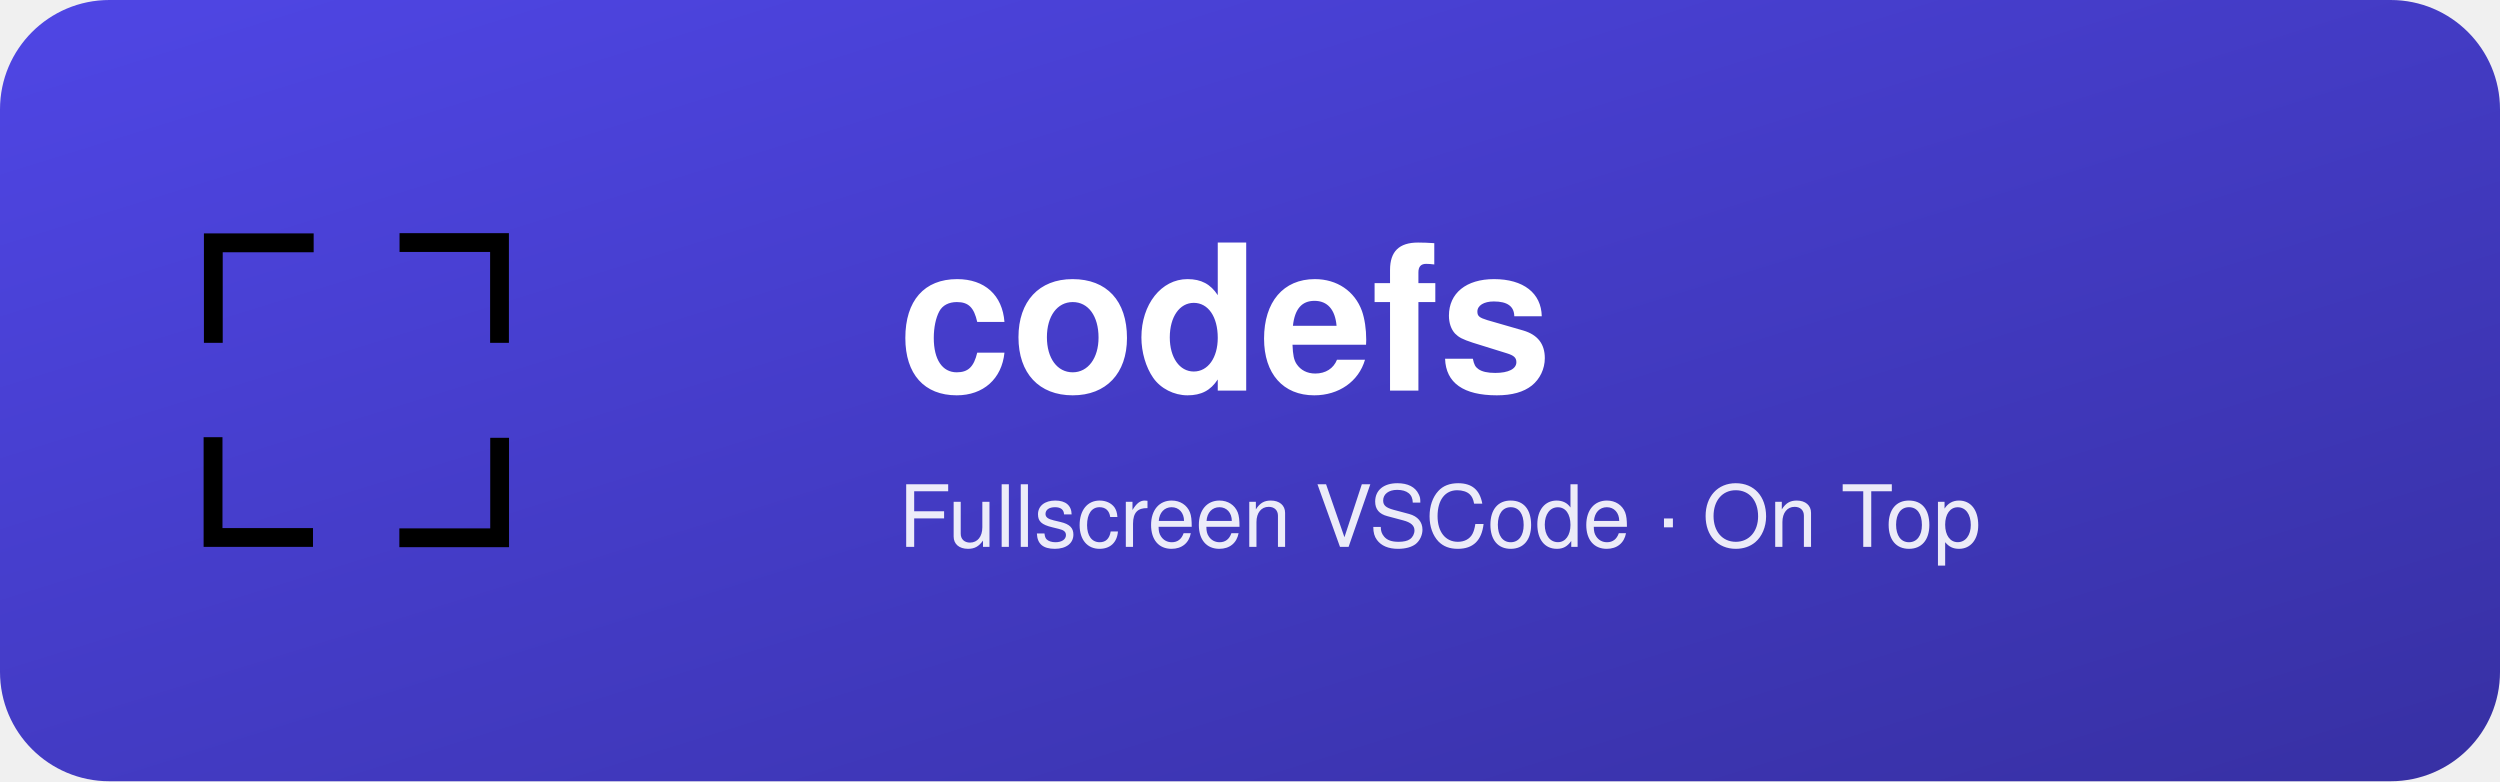
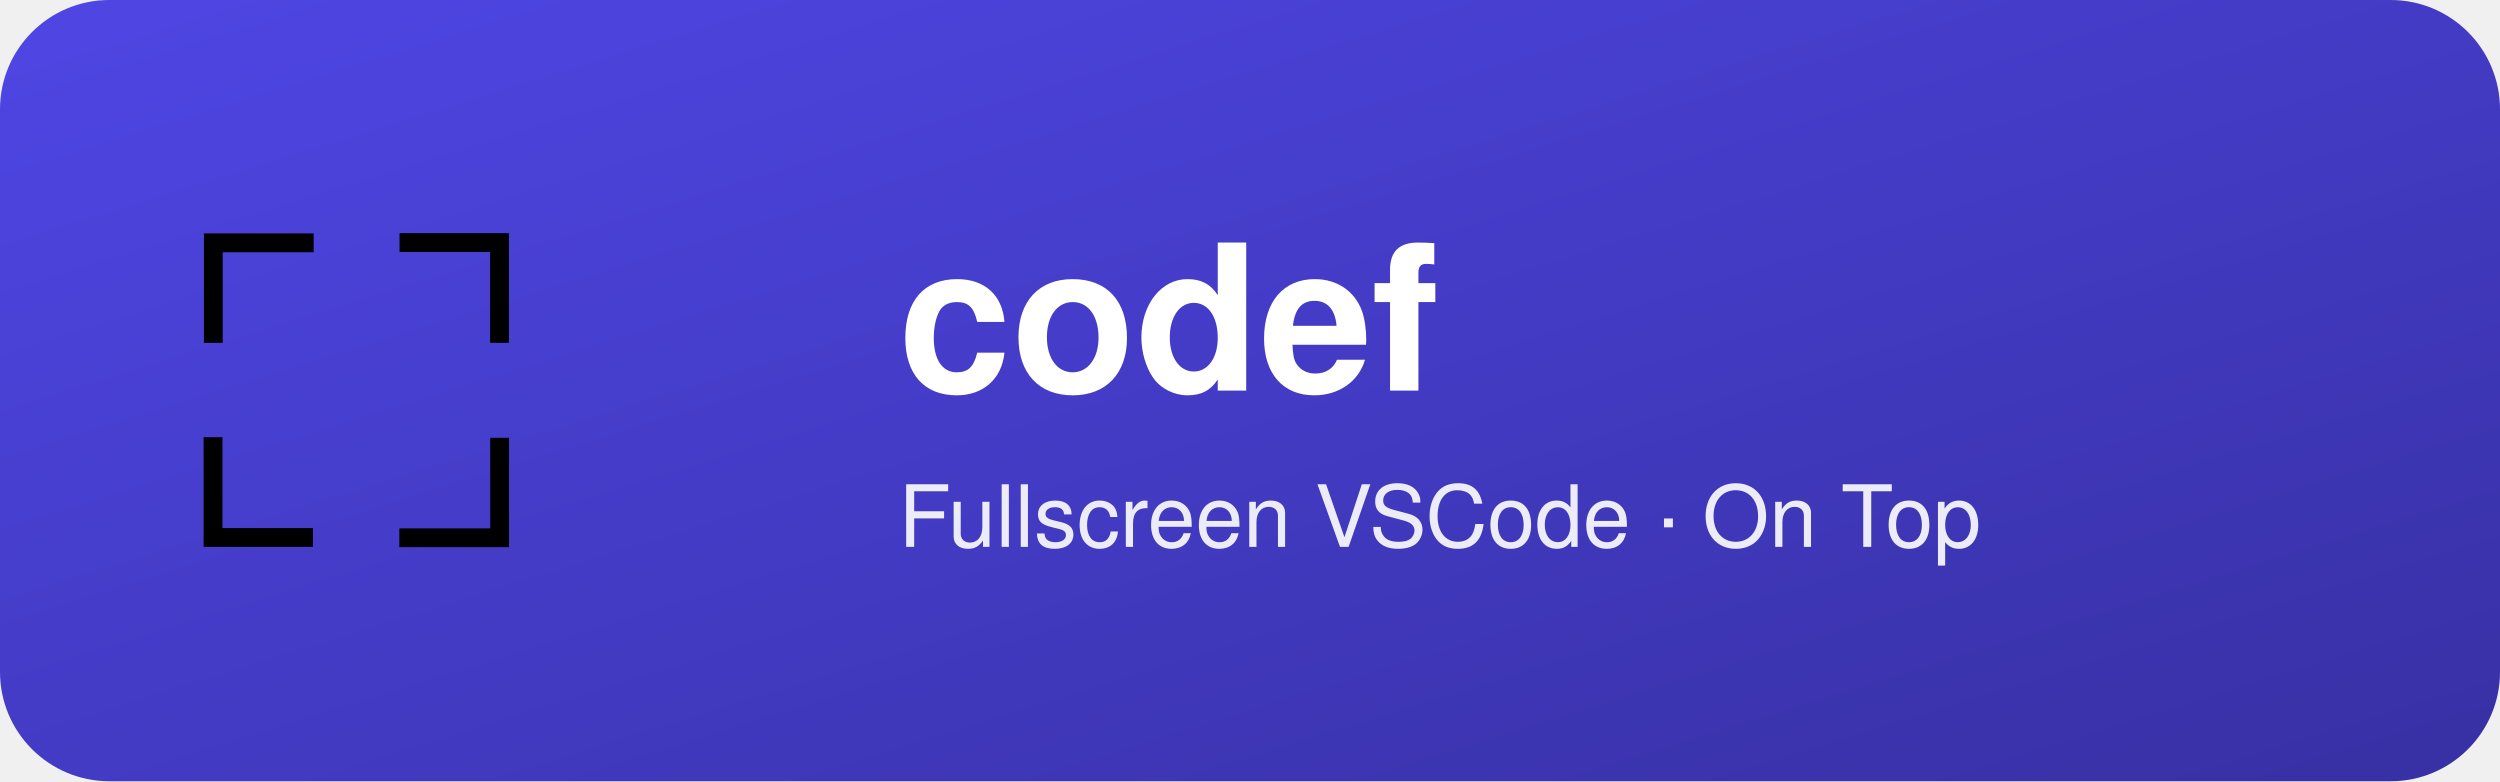
- <svg xmlns="http://www.w3.org/2000/svg" width="640" height="200" viewBox="0 0 640 200" role="img" aria-label="codefs">
+ <svg xmlns="http://www.w3.org/2000/svg" width="640" height="200" viewBox="0 0 640 200" role="img" aria-label="codef">
  <defs>
    <linearGradient id="g" x1="0%" y1="0%" x2="100%" y2="100%">
      <stop offset="0%" stop-color="#4F46E5" />
      <stop offset="100%" stop-color="#3730A3" />
    </linearGradient>
  </defs>
  <rect width="640" height="200" rx="28" fill="url(#g)" />
  <text x="50" y="140" font-size="118">⛶</text>
-   <text x="230" y="100" font-family="Segoe UI, Helvetica, Arial, sans-serif" font-size="52" font-weight="700" fill="#ffffff">codefs</text>
+   <text x="230" y="100" font-family="Segoe UI, Helvetica, Arial, sans-serif" font-size="52" font-weight="700" fill="#ffffff">codef</text>
  <text x="230" y="140" font-family="Segoe UI, Helvetica, Arial, sans-serif" font-size="22" font-weight="500" fill="#ffffff" fill-opacity="0.9">Fullscreen VSCode · On Top</text>
</svg>
